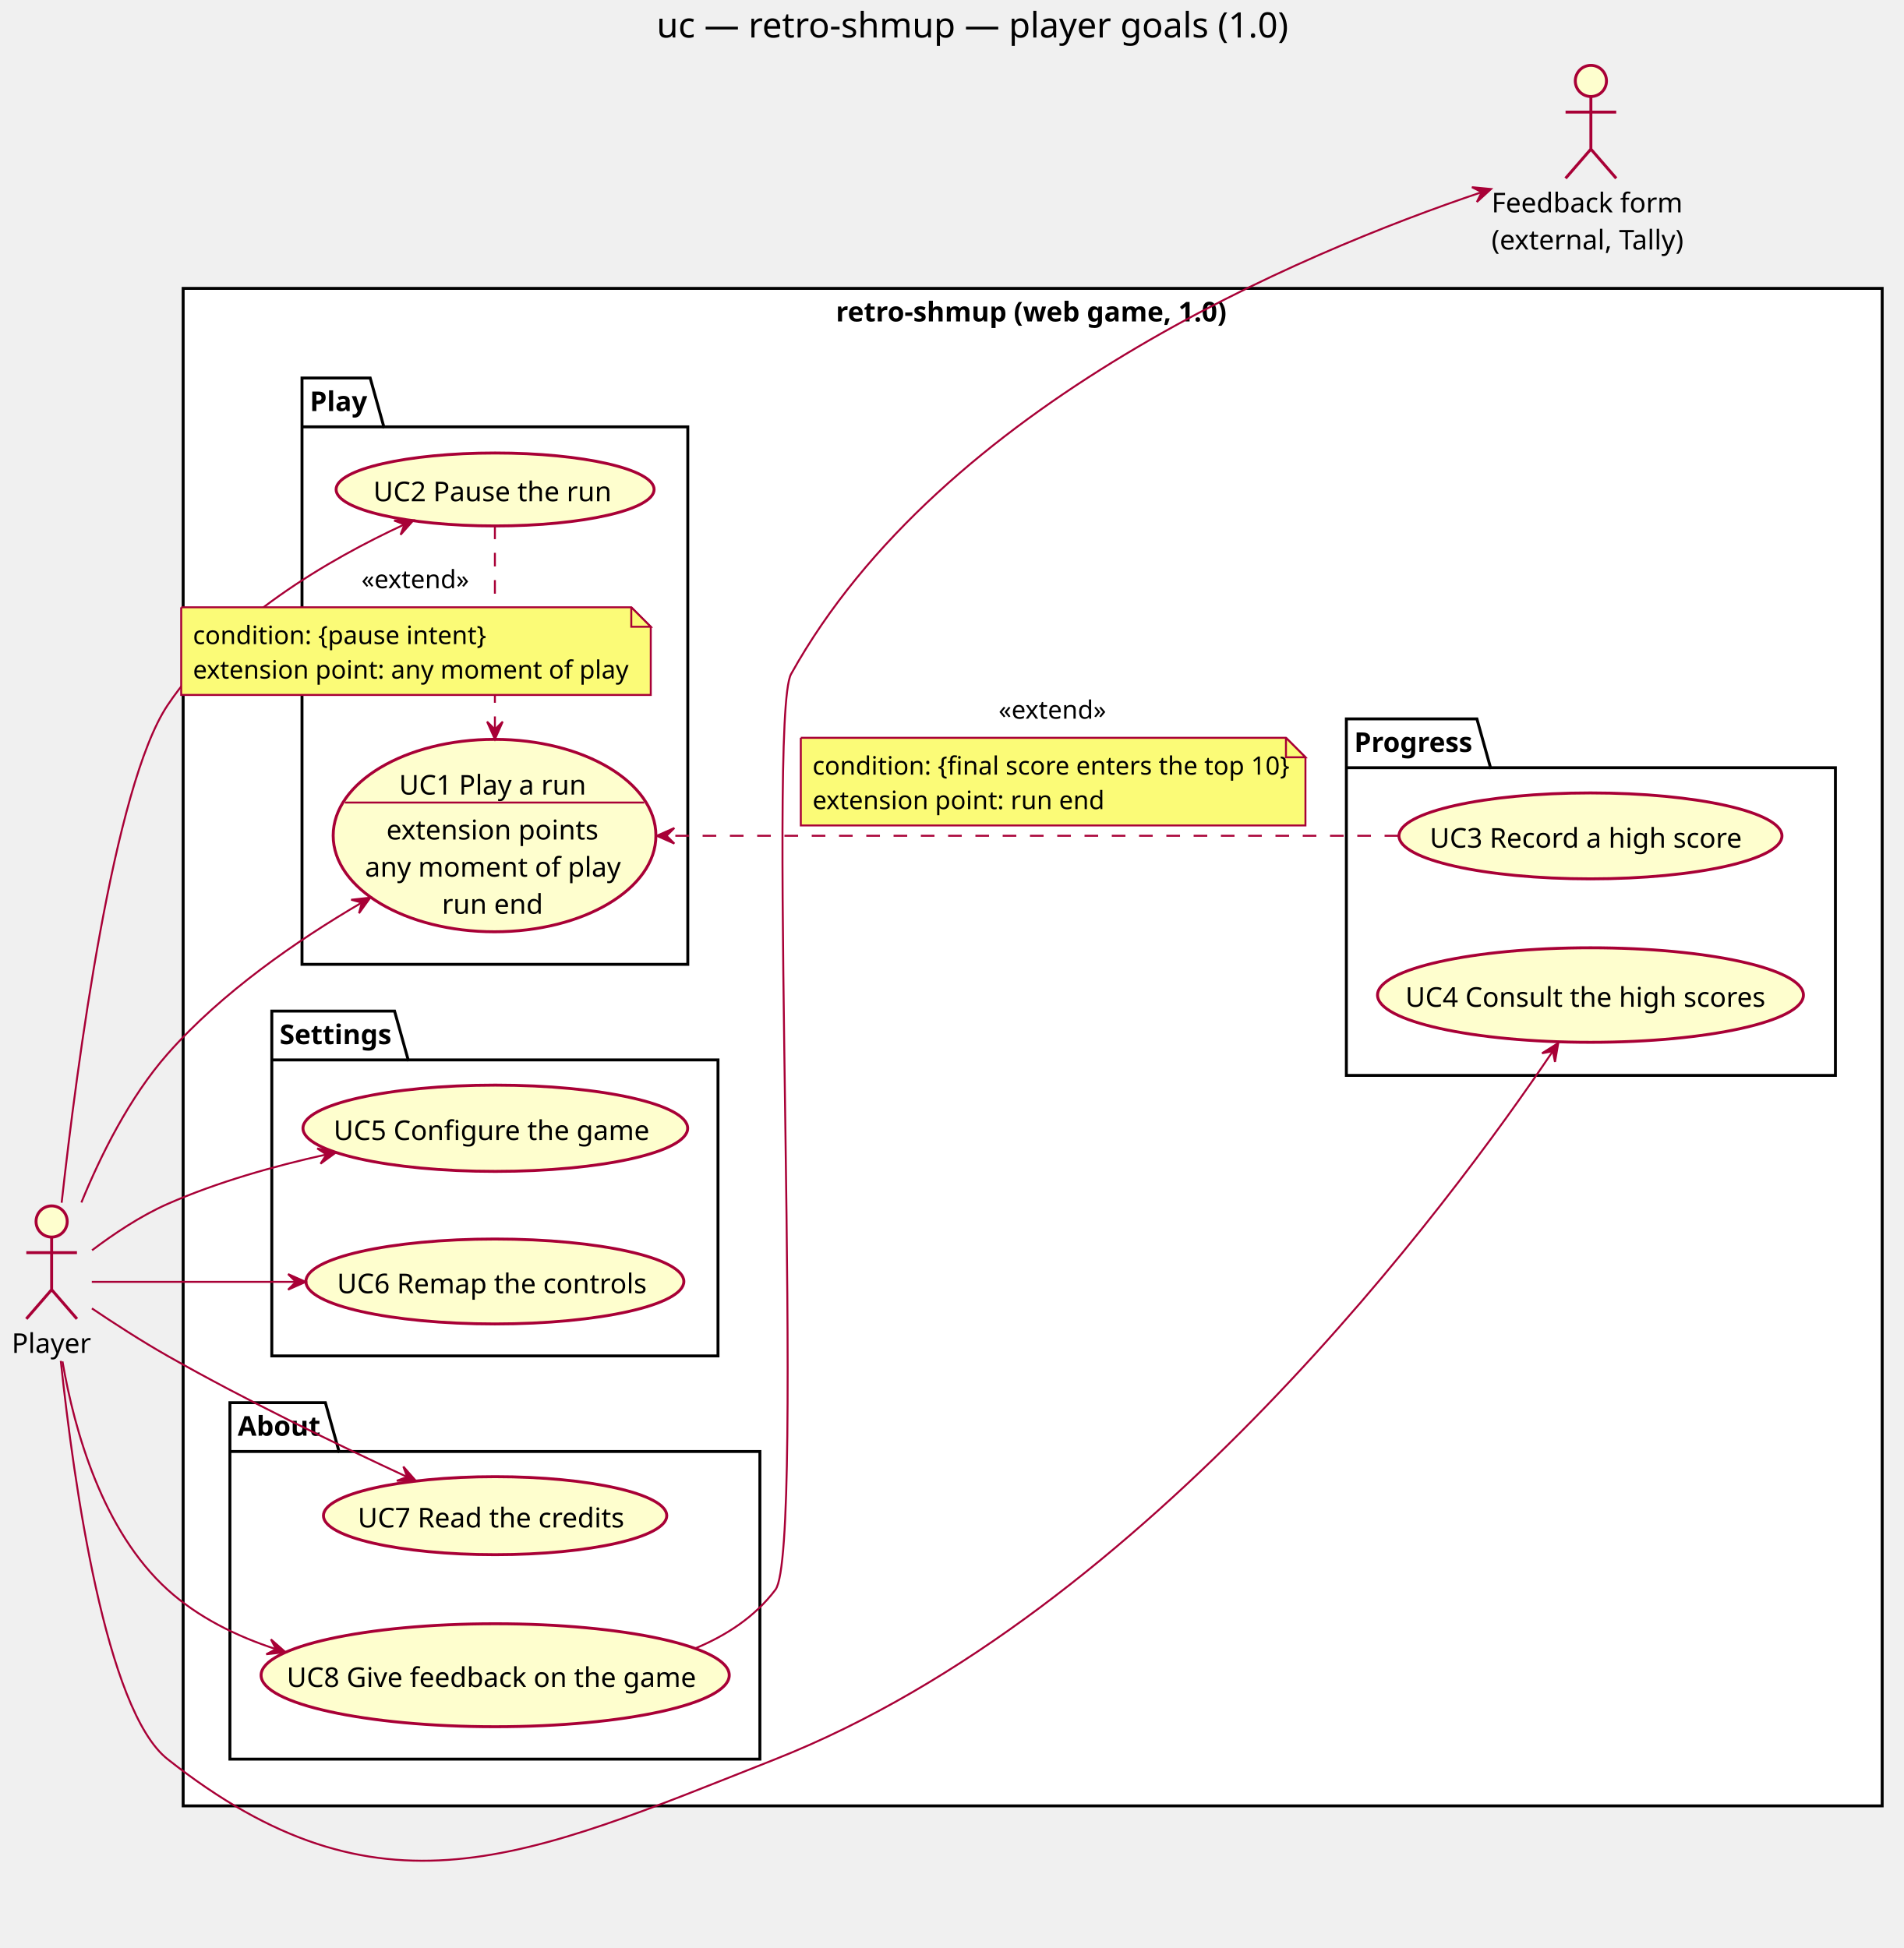
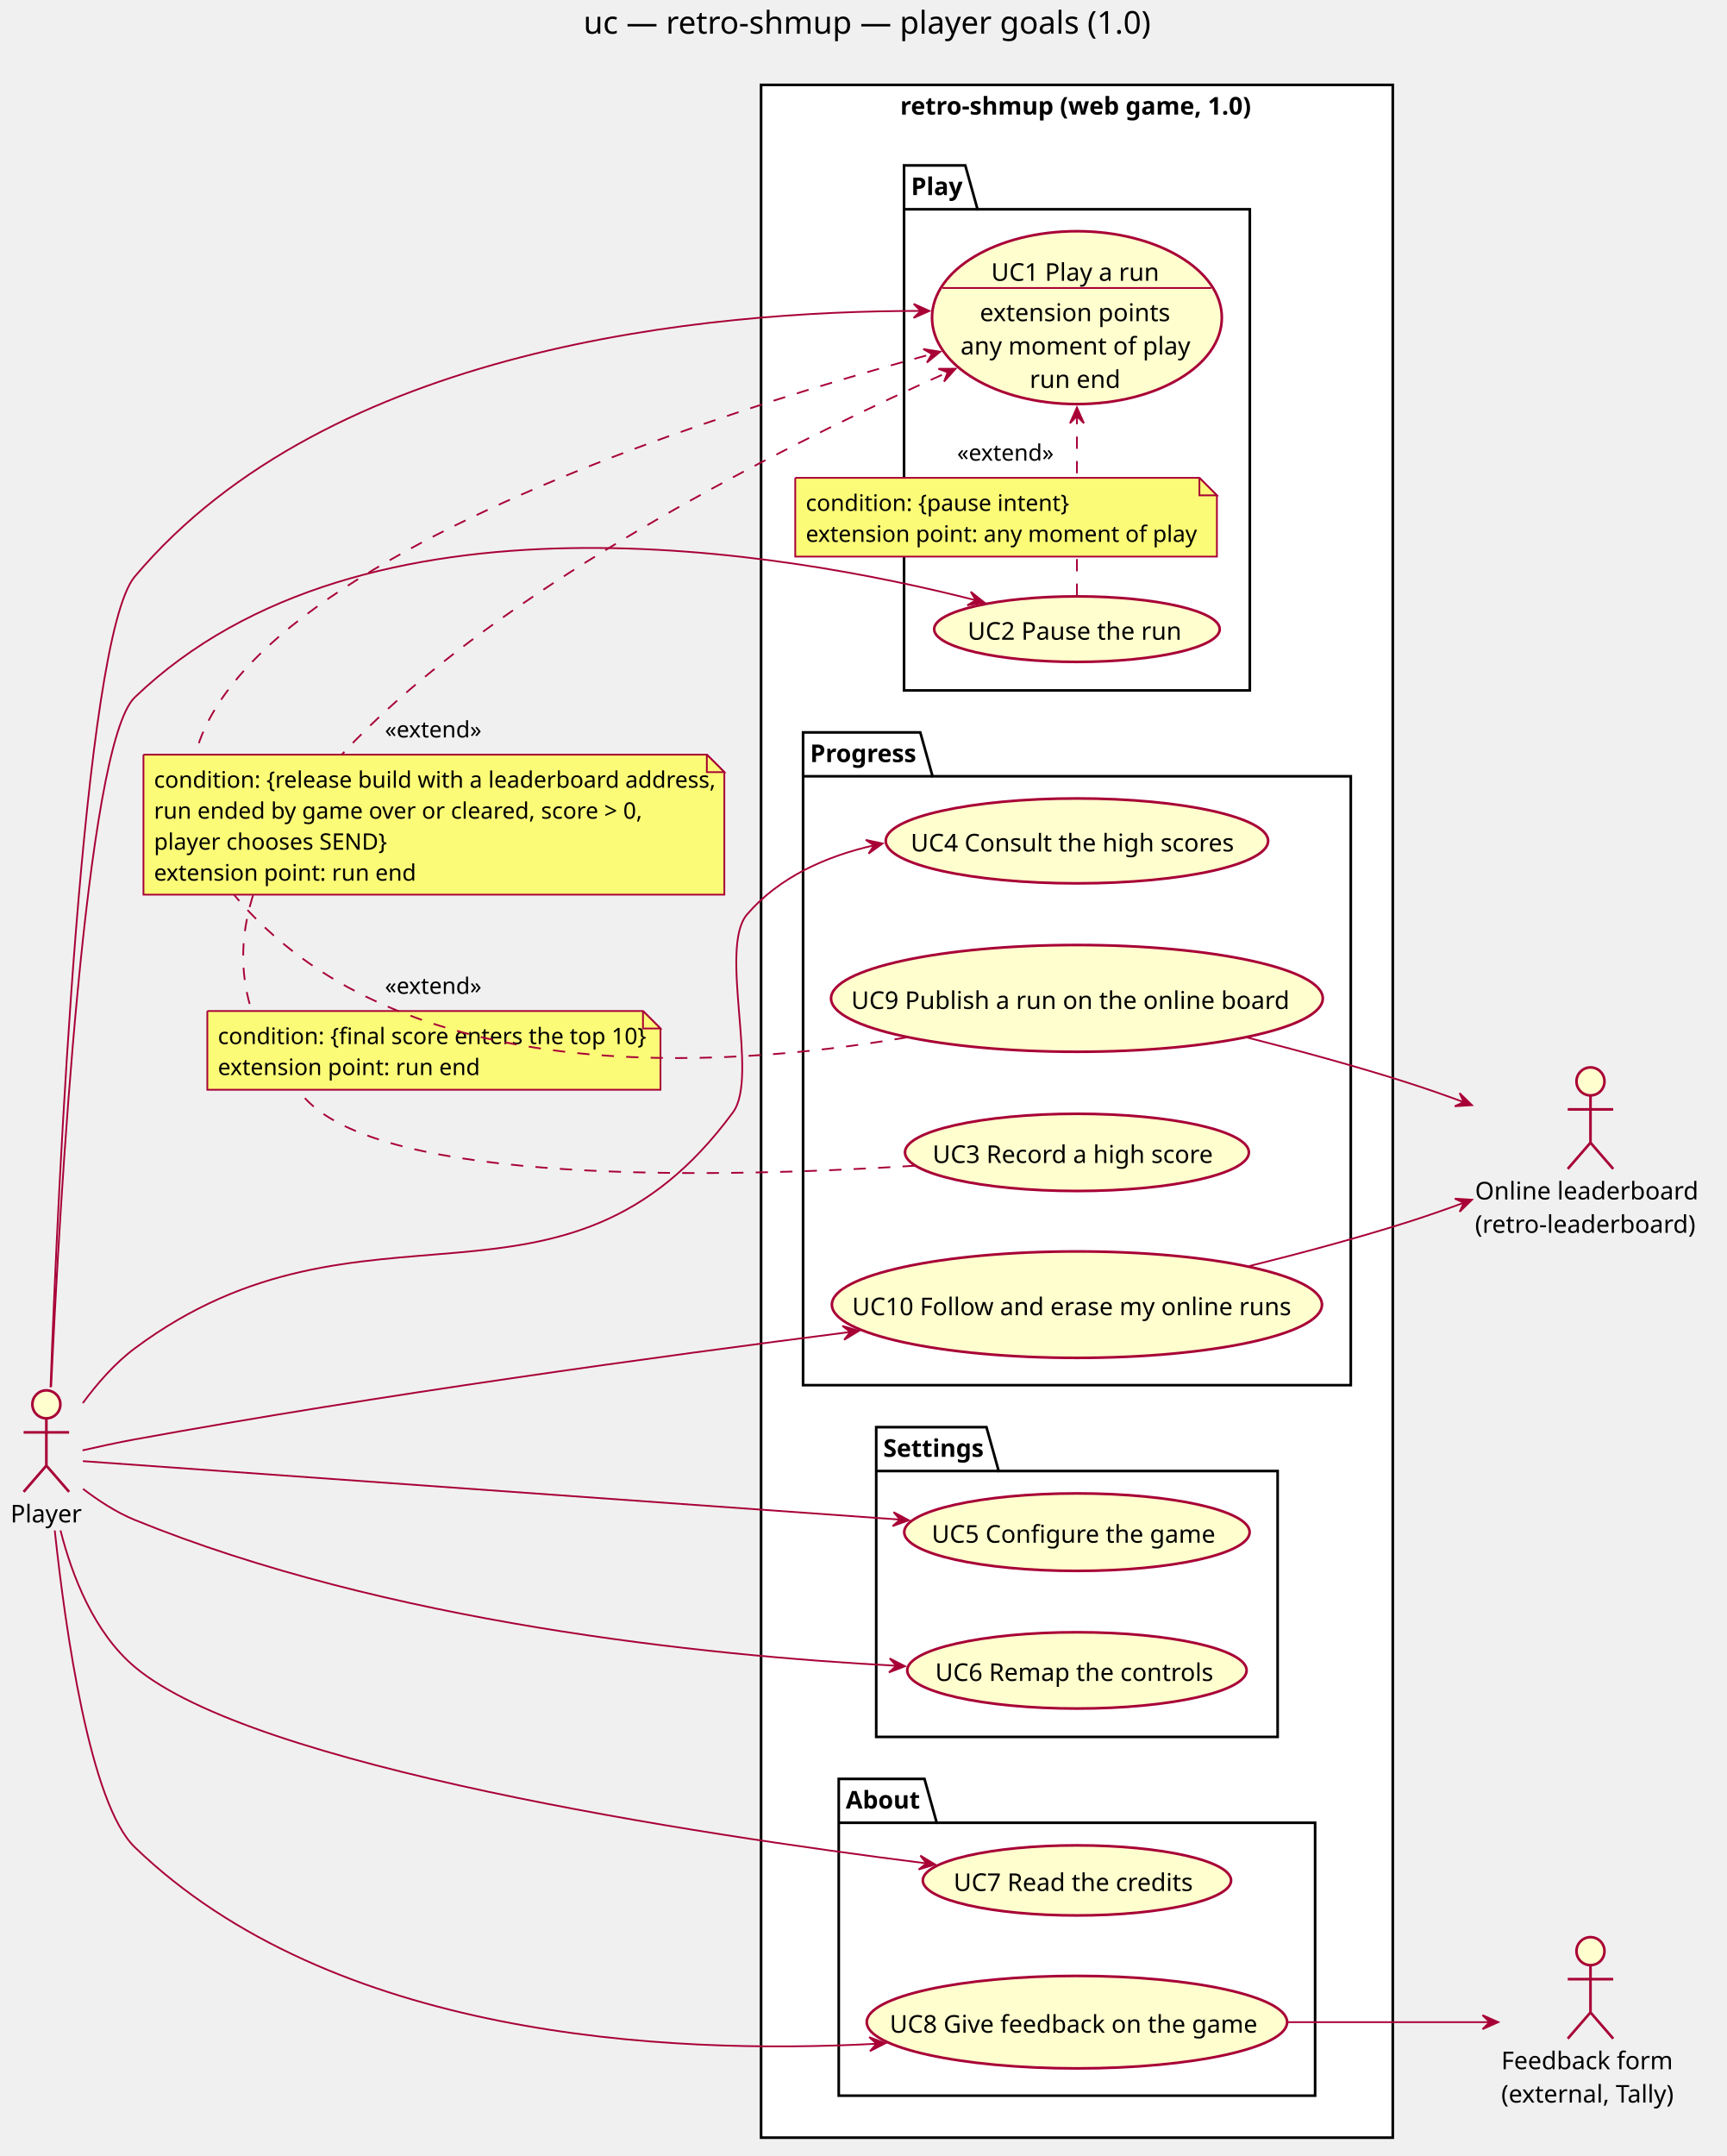
- <svg xmlns="http://www.w3.org/2000/svg" contentScriptType="application/ecmascript" contentStyleType="text/css" height="1000px" preserveAspectRatio="none" style="width:977px;height:1000px;" version="1.1" viewBox="0 0 977 1000" width="977px" zoomAndPan="magnify">
+ <svg xmlns="http://www.w3.org/2000/svg" contentScriptType="application/ecmascript" contentStyleType="text/css" height="1232px" preserveAspectRatio="none" style="width:987px;height:1232px;" version="1.1" viewBox="0 0 987 1232" width="987px" zoomAndPan="magnify">
  <defs />
  <g>
-     <text fill="#000000" font-family="sans-serif" font-size="18" lengthAdjust="spacingAndGlyphs" textLength="326" x="337" y="19.242">uc — retro-shmup — player goals (1.0)</text>
-     <rect fill="#FFFFFF" height="779" style="stroke: #000000; stroke-width: 1.5;" width="872" x="94" y="148.046" />
-     <text fill="#000000" font-family="sans-serif" font-size="14" font-weight="bold" lengthAdjust="spacingAndGlyphs" textLength="202" x="429" y="165.012">retro-shmup (web game, 1.0)</text>
-     <polygon fill="#FFFFFF" points="155,194.046,190,194.046,197,219.114,353,219.114,353,495.046,155,495.046,155,194.046" style="stroke: #000000; stroke-width: 1.5;" />
-     <line style="stroke: #000000; stroke-width: 1.5;" x1="155" x2="197" y1="219.114" y2="219.114" />
-     <text fill="#000000" font-family="sans-serif" font-size="14" font-weight="bold" lengthAdjust="spacingAndGlyphs" textLength="29" x="159" y="211.012">Play</text>
-     <polygon fill="#FFFFFF" points="691,369.046,758,369.046,765,394.114,942,394.114,942,552.046,691,552.046,691,369.046" style="stroke: #000000; stroke-width: 1.5;" />
-     <line style="stroke: #000000; stroke-width: 1.5;" x1="691" x2="765" y1="394.114" y2="394.114" />
-     <text fill="#000000" font-family="sans-serif" font-size="14" font-weight="bold" lengthAdjust="spacingAndGlyphs" textLength="61" x="695" y="386.012">Progress</text>
-     <polygon fill="#FFFFFF" points="139.5,519.046,202.5,519.046,209.5,544.114,368.5,544.114,368.5,696.046,139.5,696.046,139.5,519.046" style="stroke: #000000; stroke-width: 1.5;" />
-     <line style="stroke: #000000; stroke-width: 1.5;" x1="139.5" x2="209.5" y1="544.114" y2="544.114" />
-     <text fill="#000000" font-family="sans-serif" font-size="14" font-weight="bold" lengthAdjust="spacingAndGlyphs" textLength="57" x="143.5" y="536.012">Settings</text>
-     <polygon fill="#FFFFFF" points="118,720.046,167,720.046,174,745.114,390,745.114,390,903.046,118,903.046,118,720.046" style="stroke: #000000; stroke-width: 1.5;" />
-     <line style="stroke: #000000; stroke-width: 1.5;" x1="118" x2="174" y1="745.114" y2="745.114" />
-     <text fill="#000000" font-family="sans-serif" font-size="14" font-weight="bold" lengthAdjust="spacingAndGlyphs" textLength="43" x="122" y="737.012">About</text>
-     <ellipse cx="253.817" cy="428.934" fill="#FEFECE" rx="82.817" ry="49.388" style="stroke: #A80036; stroke-width: 1.5;" />
-     <text fill="#000000" font-family="sans-serif" font-size="14" lengthAdjust="spacingAndGlyphs" textLength="98" x="204.817" y="407.884">UC1 Play a run</text>
-     <line style="stroke: #A80036; stroke-width: 1.0;" x1="177.029" x2="330.605" y1="411.986" y2="411.986" />
-     <text fill="#000000" font-family="sans-serif" font-size="14" lengthAdjust="spacingAndGlyphs" textLength="111" x="198.317" y="430.952">extension points</text>
-     <text fill="#000000" font-family="sans-serif" font-size="14" lengthAdjust="spacingAndGlyphs" textLength="133" x="187.317" y="450.02">any moment of play</text>
-     <text fill="#000000" font-family="sans-serif" font-size="14" lengthAdjust="spacingAndGlyphs" textLength="54" x="226.817" y="469.088">run end</text>
-     <ellipse cx="254.104" cy="251.267" fill="#FEFECE" rx="81.604" ry="18.721" style="stroke: #A80036; stroke-width: 1.5;" />
-     <text fill="#000000" font-family="sans-serif" font-size="14" lengthAdjust="spacingAndGlyphs" textLength="125" x="191.604" y="257.301">UC2 Pause the run</text>
-     <ellipse cx="816.282" cy="429.102" fill="#FEFECE" rx="98.282" ry="22.056" style="stroke: #A80036; stroke-width: 1.5;" />
-     <text fill="#000000" font-family="sans-serif" font-size="14" lengthAdjust="spacingAndGlyphs" textLength="165" x="733.782" y="435.136">UC3 Record a high score</text>
-     <ellipse cx="816.289" cy="510.804" fill="#FEFECE" rx="109.289" ry="24.258" style="stroke: #A80036; stroke-width: 1.5;" />
-     <text fill="#000000" font-family="sans-serif" font-size="14" lengthAdjust="spacingAndGlyphs" textLength="190" x="721.289" y="516.838">UC4 Consult the high scores</text>
-     <ellipse cx="254.215" cy="579.189" fill="#FEFECE" rx="98.715" ry="22.143" style="stroke: #A80036; stroke-width: 1.5;" />
-     <text fill="#000000" font-family="sans-serif" font-size="14" lengthAdjust="spacingAndGlyphs" textLength="166" x="171.215" y="585.223">UC5 Configure the game</text>
-     <ellipse cx="253.986" cy="657.843" fill="#FEFECE" rx="96.986" ry="21.797" style="stroke: #A80036; stroke-width: 1.5;" />
-     <text fill="#000000" font-family="sans-serif" font-size="14" lengthAdjust="spacingAndGlyphs" textLength="162" x="172.986" y="663.877">UC6 Remap the controls</text>
-     <ellipse cx="254.104" cy="778.067" fill="#FEFECE" rx="88.104" ry="20.021" style="stroke: #A80036; stroke-width: 1.5;" />
-     <text fill="#000000" font-family="sans-serif" font-size="14" lengthAdjust="spacingAndGlyphs" textLength="141" x="183.604" y="784.101">UC7 Read the credits</text>
-     <ellipse cx="254.138" cy="859.973" fill="#FEFECE" rx="120.138" ry="26.428" style="stroke: #A80036; stroke-width: 1.5;" />
-     <text fill="#000000" font-family="sans-serif" font-size="14" lengthAdjust="spacingAndGlyphs" textLength="214" x="147.138" y="866.008">UC8 Give feedback on the game</text>
-     <ellipse cx="26.5" cy="627.046" fill="#FEFECE" rx="8" ry="8" style="stroke: #A80036; stroke-width: 1.5;" />
-     <path d="M26.5,635.046 L26.5,662.046 M13.5,643.046 L39.5,643.046 M26.5,662.046 L13.5,677.046 M26.5,662.046 L39.5,677.046 " fill="none" style="stroke: #A80036; stroke-width: 1.5;" />
-     <text fill="#000000" font-family="sans-serif" font-size="14" lengthAdjust="spacingAndGlyphs" textLength="41" x="6" y="694.512">Player</text>
-     <ellipse cx="816.5" cy="41.546" fill="#FEFECE" rx="8" ry="8" style="stroke: #A80036; stroke-width: 1.5;" />
-     <path d="M816.5,49.546 L816.5,76.546 M803.5,57.546 L829.5,57.546 M816.5,76.546 L803.5,91.546 M816.5,76.546 L829.5,91.546 " fill="none" style="stroke: #A80036; stroke-width: 1.5;" />
-     <text fill="#000000" font-family="sans-serif" font-size="14" lengthAdjust="spacingAndGlyphs" textLength="99" x="765.5" y="109.012">Feedback form</text>
-     <text fill="#000000" font-family="sans-serif" font-size="14" lengthAdjust="spacingAndGlyphs" textLength="102" x="765.5" y="128.08">(external, Tally)</text>
-     <path d="M41.77,617.296 C51.6,593.266 66.42,563.296 86,541.046 C113.82,509.446 152.48,482.766 185.6,463.386 " fill="none" id="Player-&gt;UC1" style="stroke: #A80036; stroke-width: 1.0;" />
-     <polygon fill="#A80036" points="190.03,460.816,180.24,461.892,185.71,463.333,184.268,468.803,190.03,460.816" style="stroke: #A80036; stroke-width: 1.0;" />
-     <path d="M31.64,617.416 C39.51,546.426 58.33,403.406 86,362.046 C115.48,317.976 169,287.056 207.51,269.236 " fill="none" id="Player-&gt;UC2" style="stroke: #A80036; stroke-width: 1.0;" />
-     <polygon fill="#A80036" points="212.13,267.126,202.282,267.22,207.581,269.2,205.601,274.499,212.13,267.126" style="stroke: #A80036; stroke-width: 1.0;" />
-     <path d="M31.2,698.606 C37.88,761.516 54.29,878.016 86,903.046 C194.84,988.966 269.07,954.086 398,903.046 C589.7,827.156 744.78,616.996 796.78,539.896 " fill="none" id="Player-&gt;UC4" style="stroke: #A80036; stroke-width: 1.0;" />
-     <polygon fill="#A80036" points="799.76,535.446,791.427,540.696,796.977,539.6,798.073,545.149,799.76,535.446" style="stroke: #A80036; stroke-width: 1.0;" />
-     <path d="M47.25,641.816 C58.1,633.616 72.15,624.146 86,618.046 C111.53,606.816 140.73,598.576 167.5,592.656 " fill="none" id="Player-&gt;UC5" style="stroke: #A80036; stroke-width: 1.0;" />
-     <polygon fill="#A80036" points="172.47,591.576,162.828,589.57,167.583,592.633,164.519,597.389,172.47,591.576" style="stroke: #A80036; stroke-width: 1.0;" />
-     <path d="M47.12,658.046 C70.7,658.046 112.06,658.046 151.55,658.046 " fill="none" id="Player-&gt;UC6" style="stroke: #A80036; stroke-width: 1.0;" />
-     <polygon fill="#A80036" points="156.86,658.046,147.86,654.046,151.86,658.046,147.86,662.046,156.86,658.046" style="stroke: #A80036; stroke-width: 1.0;" />
-     <path d="M47.17,671.666 C58.35,679.196 72.73,688.516 86,696.046 C126.56,719.066 174.5,742.206 208.58,758.006 " fill="none" id="Player-&gt;UC7" style="stroke: #A80036; stroke-width: 1.0;" />
-     <polygon fill="#A80036" points="213.51,760.286,207.019,752.879,208.971,758.188,203.662,760.14,213.51,760.286" style="stroke: #A80036; stroke-width: 1.0;" />
-     <path d="M32.07,698.896 C38.25,734.746 52.64,785.776 86,816.046 C101.62,830.226 121.27,839.936 141.56,846.556 " fill="none" id="Player-&gt;UC8" style="stroke: #A80036; stroke-width: 1.0;" />
-     <polygon fill="#A80036" points="146.44,848.086,139.054,841.571,141.67,846.586,136.655,849.203,146.44,848.086" style="stroke: #A80036; stroke-width: 1.0;" />
-     <path d="M356.64,846.256 C372.76,839.606 387.54,829.956 398,816.046 C413.69,795.176 393.31,368.866 406,346.046 C483.25,207.156 667.69,129.936 760.37,98.676 " fill="none" id="UC8-&gt;FeedbackForm" style="stroke: #A80036; stroke-width: 1.0;" />
-     <polygon fill="#A80036" points="765.25,97.036,755.446,96.096,760.508,98.621,757.983,103.683,765.25,97.036" style="stroke: #A80036; stroke-width: 1.0;" />
-     <path d="M254,269.786 C254,294.386 254,338.646 254,374.276 " fill="none" id="UC2-&gt;UC1" style="stroke: #A80036; stroke-width: 1.0; stroke-dasharray: 7.0,7.0;" />
-     <polygon fill="#A80036" points="254,379.466,258,370.466,254,374.466,250,370.466,254,379.466" style="stroke: #A80036; stroke-width: 1.0;" />
-     <text fill="#000000" font-family="sans-serif" font-size="13" lengthAdjust="spacingAndGlyphs" textLength="56" x="185.5" y="301.943">«extend»</text>
-     <path d="M93,311.752 L93,356.752 L334,356.752 L334,321.752 L324,311.752 L93,311.752 " fill="#FBFB77" style="stroke: #A80036; stroke-width: 1.0;" />
-     <path d="M324,311.752 L324,321.752 L334,321.752 L324,311.752 " fill="#FBFB77" style="stroke: #A80036; stroke-width: 1.0;" />
-     <text fill="#000000" font-family="sans-serif" font-size="13" lengthAdjust="spacingAndGlyphs" textLength="148" x="99" y="330.649">condition: {pause intent}</text>
-     <text fill="#000000" font-family="sans-serif" font-size="13" lengthAdjust="spacingAndGlyphs" textLength="220" x="99" y="348.355">extension point: any moment of play</text>
-     <path d="M717.61,429.046 C611.54,429.046 443.88,429.046 342.19,429.046 " fill="none" id="UC3-&gt;UC1" style="stroke: #A80036; stroke-width: 1.0; stroke-dasharray: 7.0,7.0;" />
-     <polygon fill="#A80036" points="337.1,429.046,346.1,433.046,342.1,429.046,346.1,425.046,337.1,429.046" style="stroke: #A80036; stroke-width: 1.0;" />
-     <text fill="#000000" font-family="sans-serif" font-size="13" lengthAdjust="spacingAndGlyphs" textLength="56" x="512.5" y="368.943">«extend»</text>
-     <path d="M411,378.752 L411,423.752 L670,423.752 L670,388.752 L660,378.752 L411,378.752 " fill="#FBFB77" style="stroke: #A80036; stroke-width: 1.0;" />
-     <path d="M660,378.752 L660,388.752 L670,388.752 L660,378.752 " fill="#FBFB77" style="stroke: #A80036; stroke-width: 1.0;" />
-     <text fill="#000000" font-family="sans-serif" font-size="13" lengthAdjust="spacingAndGlyphs" textLength="238" x="417" y="397.649">condition: {final score enters the top 10}</text>
-     <text fill="#000000" font-family="sans-serif" font-size="13" lengthAdjust="spacingAndGlyphs" textLength="147" x="417" y="415.355">extension point: run end</text>
+     <text fill="#000000" font-family="sans-serif" font-size="18" lengthAdjust="spacingAndGlyphs" textLength="326" x="333.5" y="19.242">uc — retro-shmup — player goals (1.0)</text>
+     <rect fill="#FFFFFF" height="1173" style="stroke: #000000; stroke-width: 1.5;" width="361.05" x="435" y="48.516" />
+     <text fill="#000000" font-family="sans-serif" font-size="14" font-weight="bold" lengthAdjust="spacingAndGlyphs" textLength="202" x="514.525" y="65.482">retro-shmup (web game, 1.0)</text>
+     <polygon fill="#FFFFFF" points="516.71,94.516,551.71,94.516,558.71,119.584,714.34,119.584,714.34,394.516,516.71,394.516,516.71,94.516" style="stroke: #000000; stroke-width: 1.5;" />
+     <line style="stroke: #000000; stroke-width: 1.5;" x1="516.71" x2="558.71" y1="119.584" y2="119.584" />
+     <text fill="#000000" font-family="sans-serif" font-size="14" font-weight="bold" lengthAdjust="spacingAndGlyphs" textLength="29" x="520.71" y="111.482">Play</text>
+     <polygon fill="#FFFFFF" points="459,418.516,526,418.516,533,443.584,772.05,443.584,772.05,791.516,459,791.516,459,418.516" style="stroke: #000000; stroke-width: 1.5;" />
+     <line style="stroke: #000000; stroke-width: 1.5;" x1="459" x2="533" y1="443.584" y2="443.584" />
+     <text fill="#000000" font-family="sans-serif" font-size="14" font-weight="bold" lengthAdjust="spacingAndGlyphs" textLength="61" x="463" y="435.482">Progress</text>
+     <polygon fill="#FFFFFF" points="500.81,815.516,563.81,815.516,570.81,840.584,730.24,840.584,730.24,992.516,500.81,992.516,500.81,815.516" style="stroke: #000000; stroke-width: 1.5;" />
+     <line style="stroke: #000000; stroke-width: 1.5;" x1="500.81" x2="570.81" y1="840.584" y2="840.584" />
+     <text fill="#000000" font-family="sans-serif" font-size="14" font-weight="bold" lengthAdjust="spacingAndGlyphs" textLength="57" x="504.81" y="832.482">Settings</text>
+     <polygon fill="#FFFFFF" points="479.39,1016.516,528.39,1016.516,535.39,1041.584,751.66,1041.584,751.66,1197.516,479.39,1197.516,479.39,1016.516" style="stroke: #000000; stroke-width: 1.5;" />
+     <line style="stroke: #000000; stroke-width: 1.5;" x1="479.39" x2="535.39" y1="1041.584" y2="1041.584" />
+     <text fill="#000000" font-family="sans-serif" font-size="14" font-weight="bold" lengthAdjust="spacingAndGlyphs" textLength="43" x="483.39" y="1033.482">About</text>
+     <ellipse cx="615.527" cy="181.514" fill="#FEFECE" rx="82.817" ry="49.388" style="stroke: #A80036; stroke-width: 1.5;" />
+     <text fill="#000000" font-family="sans-serif" font-size="14" lengthAdjust="spacingAndGlyphs" textLength="98" x="566.527" y="160.464">UC1 Play a run</text>
+     <line style="stroke: #A80036; stroke-width: 1.0;" x1="538.739" x2="692.315" y1="164.566" y2="164.566" />
+     <text fill="#000000" font-family="sans-serif" font-size="14" lengthAdjust="spacingAndGlyphs" textLength="111" x="560.027" y="183.532">extension points</text>
+     <text fill="#000000" font-family="sans-serif" font-size="14" lengthAdjust="spacingAndGlyphs" textLength="133" x="549.027" y="202.6">any moment of play</text>
+     <text fill="#000000" font-family="sans-serif" font-size="14" lengthAdjust="spacingAndGlyphs" textLength="54" x="588.527" y="221.668">run end</text>
+     <ellipse cx="615.534" cy="359.517" fill="#FEFECE" rx="81.604" ry="18.721" style="stroke: #A80036; stroke-width: 1.5;" />
+     <text fill="#000000" font-family="sans-serif" font-size="14" lengthAdjust="spacingAndGlyphs" textLength="125" x="553.034" y="365.551">UC2 Pause the run</text>
+     <ellipse cx="615.532" cy="658.512" fill="#FEFECE" rx="98.282" ry="22.056" style="stroke: #A80036; stroke-width: 1.5;" />
+     <text fill="#000000" font-family="sans-serif" font-size="14" lengthAdjust="spacingAndGlyphs" textLength="165" x="533.032" y="664.546">UC3 Record a high score</text>
+     <ellipse cx="615.529" cy="480.514" fill="#FEFECE" rx="109.289" ry="24.258" style="stroke: #A80036; stroke-width: 1.5;" />
+     <text fill="#000000" font-family="sans-serif" font-size="14" lengthAdjust="spacingAndGlyphs" textLength="190" x="520.529" y="486.548">UC4 Consult the high scores</text>
+     <ellipse cx="615.526" cy="570.511" fill="#FEFECE" rx="140.526" ry="30.505" style="stroke: #A80036; stroke-width: 1.5;" />
+     <text fill="#000000" font-family="sans-serif" font-size="14" lengthAdjust="spacingAndGlyphs" textLength="258" x="486.526" y="576.545">UC9 Publish a run on the online board</text>
+     <ellipse cx="615.527" cy="745.517" fill="#FEFECE" rx="140.057" ry="30.411" style="stroke: #A80036; stroke-width: 1.5;" />
+     <text fill="#000000" font-family="sans-serif" font-size="14" lengthAdjust="spacingAndGlyphs" textLength="257" x="487.027" y="751.551">UC10 Follow and erase my online runs</text>
+     <ellipse cx="615.525" cy="875.519" fill="#FEFECE" rx="98.715" ry="22.143" style="stroke: #A80036; stroke-width: 1.5;" />
+     <text fill="#000000" font-family="sans-serif" font-size="14" lengthAdjust="spacingAndGlyphs" textLength="166" x="532.525" y="881.553">UC5 Configure the game</text>
+     <ellipse cx="615.526" cy="954.513" fill="#FEFECE" rx="96.986" ry="21.797" style="stroke: #A80036; stroke-width: 1.5;" />
+     <text fill="#000000" font-family="sans-serif" font-size="14" lengthAdjust="spacingAndGlyphs" textLength="162" x="534.526" y="960.547">UC6 Remap the controls</text>
+     <ellipse cx="615.534" cy="1074.517" fill="#FEFECE" rx="88.104" ry="20.021" style="stroke: #A80036; stroke-width: 1.5;" />
+     <text fill="#000000" font-family="sans-serif" font-size="14" lengthAdjust="spacingAndGlyphs" textLength="141" x="545.034" y="1080.551">UC7 Read the credits</text>
+     <ellipse cx="615.528" cy="1155.514" fill="#FEFECE" rx="120.138" ry="26.428" style="stroke: #A80036; stroke-width: 1.5;" />
+     <text fill="#000000" font-family="sans-serif" font-size="14" lengthAdjust="spacingAndGlyphs" textLength="214" x="508.528" y="1161.547">UC8 Give feedback on the game</text>
+     <ellipse cx="26.5" cy="802.486" fill="#FEFECE" rx="8" ry="8" style="stroke: #A80036; stroke-width: 1.5;" />
+     <path d="M26.5,810.486 L26.5,837.486 M13.5,818.486 L39.5,818.486 M26.5,837.486 L13.5,852.486 M26.5,837.486 L39.5,852.486 " fill="none" style="stroke: #A80036; stroke-width: 1.5;" />
+     <text fill="#000000" font-family="sans-serif" font-size="14" lengthAdjust="spacingAndGlyphs" textLength="41" x="6" y="869.952">Player</text>
+     <ellipse cx="909.05" cy="1114.946" fill="#FEFECE" rx="8" ry="8" style="stroke: #A80036; stroke-width: 1.5;" />
+     <path d="M909.05,1122.946 L909.05,1149.946 M896.05,1130.946 L922.05,1130.946 M909.05,1149.946 L896.05,1164.946 M909.05,1149.946 L922.05,1164.946 " fill="none" style="stroke: #A80036; stroke-width: 1.5;" />
+     <text fill="#000000" font-family="sans-serif" font-size="14" lengthAdjust="spacingAndGlyphs" textLength="99" x="858.05" y="1182.412">Feedback form</text>
+     <text fill="#000000" font-family="sans-serif" font-size="14" lengthAdjust="spacingAndGlyphs" textLength="102" x="858.05" y="1201.48">(external, Tally)</text>
+     <ellipse cx="909.05" cy="617.946" fill="#FEFECE" rx="8" ry="8" style="stroke: #A80036; stroke-width: 1.5;" />
+     <path d="M909.05,625.946 L909.05,652.946 M896.05,633.946 L922.05,633.946 M909.05,652.946 L896.05,667.946 M909.05,652.946 L922.05,667.946 " fill="none" style="stroke: #A80036; stroke-width: 1.5;" />
+     <text fill="#000000" font-family="sans-serif" font-size="14" lengthAdjust="spacingAndGlyphs" textLength="132" x="843.05" y="685.412">Online leaderboard</text>
+     <text fill="#000000" font-family="sans-serif" font-size="14" lengthAdjust="spacingAndGlyphs" textLength="129" x="843.05" y="704.48">(retro-leaderboard)</text>
+     <path d="M28.88,792.746 C33.11,679.096 47.37,364.696 77,329.516 C188.03,197.696 404.67,177.646 526.28,177.666 " fill="none" id="Player-&gt;UC1" style="stroke: #A80036; stroke-width: 1.0;" />
+     <polygon fill="#A80036" points="531.2,177.676,522.212,173.65,526.2,177.662,522.189,181.65,531.2,177.676" style="stroke: #A80036; stroke-width: 1.0;" />
+     <path d="M29.23,792.566 C33.99,689.496 48.83,425.556 77,398.516 C207.84,272.916 448.71,315.156 557.98,343.076 " fill="none" id="Player-&gt;UC2" style="stroke: #A80036; stroke-width: 1.0;" />
+     <polygon fill="#A80036" points="562.57,344.266,554.851,338.149,557.728,343.019,552.857,345.896,562.57,344.266" style="stroke: #A80036; stroke-width: 1.0;" />
+     <path d="M47.34,801.756 C55.45,790.716 65.62,778.996 77,770.516 C208.03,672.876 322.36,767.296 419,635.516 C433.89,615.216 410.58,541.596 427,522.516 C445.41,501.126 472.13,489.276 499.66,483.016 " fill="none" id="Player-&gt;UC4" style="stroke: #A80036; stroke-width: 1.0;" />
+     <polygon fill="#A80036" points="504.44,482.006,494.81,479.94,499.547,483.033,496.454,487.769,504.44,482.006" style="stroke: #A80036; stroke-width: 1.0;" />
+     <path d="M47.37,834.936 C119.69,840.116 372.15,858.176 514.65,868.366 " fill="none" id="Player-&gt;UC5" style="stroke: #A80036; stroke-width: 1.0;" />
+     <polygon fill="#A80036" points="519.42,868.716,510.729,864.083,514.433,868.359,510.157,872.063,519.42,868.716" style="stroke: #A80036; stroke-width: 1.0;" />
+     <path d="M47.45,850.786 C56.02,857.326 66.47,864.226 77,868.516 C220.87,927.156 401.62,945.946 512.56,951.886 " fill="none" id="Player-&gt;UC6" style="stroke: #A80036; stroke-width: 1.0;" />
+     <polygon fill="#A80036" points="517.27,952.136,508.488,947.678,512.277,951.878,508.076,955.667,517.27,952.136" style="stroke: #A80036; stroke-width: 1.0;" />
+     <path d="M34.59,874.526 C41.21,900.556 53.72,932.916 77,952.516 C144.82,1009.626 396.11,1047.986 529.71,1064.806 " fill="none" id="Player-&gt;UC7" style="stroke: #A80036; stroke-width: 1.0;" />
+     <polygon fill="#A80036" points="534.48,1065.406,526.038,1060.332,529.518,1064.793,525.057,1068.272,534.48,1065.406" style="stroke: #A80036; stroke-width: 1.0;" />
+     <path d="M31.29,874.546 C37.42,931.666 51.5,1030.906 77,1055.516 C189.47,1164.076 379.67,1174.346 501.06,1167.856 " fill="none" id="Player-&gt;UC8" style="stroke: #A80036; stroke-width: 1.0;" />
+     <polygon fill="#A80036" points="506,1167.586,496.796,1164.08,501.007,1167.857,497.23,1172.068,506,1167.586" style="stroke: #A80036; stroke-width: 1.0;" />
+     <path d="M47.18,828.776 C56.23,826.696 67.13,824.316 77,822.516 C216.26,797.106 377.09,775.016 486.27,761.086 " fill="none" id="Player-&gt;UC10" style="stroke: #A80036; stroke-width: 1.0;" />
+     <polygon fill="#A80036" points="490.91,760.496,481.478,757.66,485.95,761.125,482.485,765.596,490.91,760.496" style="stroke: #A80036; stroke-width: 1.0;" />
+     <path d="M735.94,1155.516 C775.89,1155.516 818.57,1155.516 851.44,1155.516 " fill="none" id="UC8-&gt;FeedbackForm" style="stroke: #A80036; stroke-width: 1.0;" />
+     <polygon fill="#A80036" points="856.36,1155.516,847.36,1151.516,851.36,1155.516,847.36,1159.516,856.36,1155.516" style="stroke: #A80036; stroke-width: 1.0;" />
+     <path d="M712.54,592.806 C742.09,600.276 774.6,609.116 804.05,618.516 C814.7,621.916 825.85,625.816 836.72,629.826 " fill="none" id="UC9-&gt;Leaderboard" style="stroke: #A80036; stroke-width: 1.0;" />
+     <polygon fill="#A80036" points="841.3,631.526,834.259,624.639,836.614,629.783,831.47,632.137,841.3,631.526" style="stroke: #A80036; stroke-width: 1.0;" />
+     <path d="M714,723.466 C743.17,716.236 775.09,707.676 804.05,698.516 C814.71,695.146 825.86,691.256 836.73,687.256 " fill="none" id="UC10-&gt;Leaderboard" style="stroke: #A80036; stroke-width: 1.0;" />
+     <polygon fill="#A80036" points="841.32,685.556,831.49,684.944,836.634,687.299,834.279,692.442,841.32,685.556" style="stroke: #A80036; stroke-width: 1.0;" />
+     <path d="M615.53,340.466 C615.53,316.146 615.53,273.016 615.53,237.806 " fill="none" id="UC2-&gt;UC1" style="stroke: #A80036; stroke-width: 1.0; stroke-dasharray: 7.0,7.0;" />
+     <polygon fill="#A80036" points="615.53,232.846,611.53,241.846,615.53,237.846,619.53,241.846,615.53,232.846" style="stroke: #A80036; stroke-width: 1.0;" />
+     <text fill="#000000" font-family="sans-serif" font-size="13" lengthAdjust="spacingAndGlyphs" textLength="56" x="547.03" y="263.243">«extend»</text>
+     <path d="M454.53,273.052 L454.53,318.052 L695.53,318.052 L695.53,283.052 L685.53,273.052 L454.53,273.052 " fill="#FBFB77" style="stroke: #A80036; stroke-width: 1.0;" />
+     <path d="M685.53,273.052 L685.53,283.052 L695.53,283.052 L685.53,273.052 " fill="#FBFB77" style="stroke: #A80036; stroke-width: 1.0;" />
+     <text fill="#000000" font-family="sans-serif" font-size="13" lengthAdjust="spacingAndGlyphs" textLength="148" x="460.53" y="291.949">condition: {pause intent}</text>
+     <text fill="#000000" font-family="sans-serif" font-size="13" lengthAdjust="spacingAndGlyphs" textLength="220" x="460.53" y="309.655">extension point: any moment of play</text>
+     <path d="M522.84,666.146 C407.55,673.366 220.28,676.806 174.75,628.016 C25.57,468.156 381.39,284.446 541.94,212.596 " fill="none" id="UC3-&gt;UC1" style="stroke: #A80036; stroke-width: 1.0; stroke-dasharray: 7.0,7.0;" />
+     <polygon fill="#A80036" points="546.18,210.706,536.331,210.737,541.617,212.751,539.604,218.037,546.18,210.706" style="stroke: #A80036; stroke-width: 1.0;" />
+     <text fill="#000000" font-family="sans-serif" font-size="13" lengthAdjust="spacingAndGlyphs" textLength="56" x="220" y="567.913">«extend»</text>
+     <path d="M118.5,577.722 L118.5,622.722 L377.5,622.722 L377.5,587.722 L367.5,577.722 L118.5,577.722 " fill="#FBFB77" style="stroke: #A80036; stroke-width: 1.0;" />
+     <path d="M367.5,577.722 L367.5,587.722 L377.5,587.722 L367.5,577.722 " fill="#FBFB77" style="stroke: #A80036; stroke-width: 1.0;" />
+     <text fill="#000000" font-family="sans-serif" font-size="13" lengthAdjust="spacingAndGlyphs" textLength="238" x="124.5" y="596.619">condition: {final score enters the top 10}</text>
+     <text fill="#000000" font-family="sans-serif" font-size="13" lengthAdjust="spacingAndGlyphs" textLength="147" x="124.5" y="614.325">extension point: run end</text>
+     <path d="M518.19,592.796 C407.96,611.606 231.58,620.996 138.25,516.516 C4.69,366.986 363.45,248.316 532.7,202.256 " fill="none" id="UC9-&gt;UC1" style="stroke: #A80036; stroke-width: 1.0; stroke-dasharray: 7.0,7.0;" />
+     <polygon fill="#A80036" points="537.43,200.976,527.7,199.453,532.602,202.276,529.779,207.178,537.43,200.976" style="stroke: #A80036; stroke-width: 1.0;" />
+     <text fill="#000000" font-family="sans-serif" font-size="13" lengthAdjust="spacingAndGlyphs" textLength="56" x="220" y="421.413">«extend»</text>
+     <path d="M82,431.222 L82,511.222 L414,511.222 L414,441.222 L404,431.222 L82,431.222 " fill="#FBFB77" style="stroke: #A80036; stroke-width: 1.0;" />
+     <path d="M404,431.222 L404,441.222 L414,441.222 L404,431.222 " fill="#FBFB77" style="stroke: #A80036; stroke-width: 1.0;" />
+     <text fill="#000000" font-family="sans-serif" font-size="13" lengthAdjust="spacingAndGlyphs" textLength="311" x="88" y="450.119">condition: {release build with a leaderboard address,</text>
+     <text fill="#000000" font-family="sans-serif" font-size="13" lengthAdjust="spacingAndGlyphs" textLength="270" x="88" y="467.825">run ended by game over or cleared, score &gt; 0,</text>
+     <text fill="#000000" font-family="sans-serif" font-size="13" lengthAdjust="spacingAndGlyphs" textLength="130" x="88" y="485.531">player chooses SEND}</text>
+     <text fill="#000000" font-family="sans-serif" font-size="13" lengthAdjust="spacingAndGlyphs" textLength="147" x="88" y="503.237">extension point: run end</text>
  </g>
</svg>
